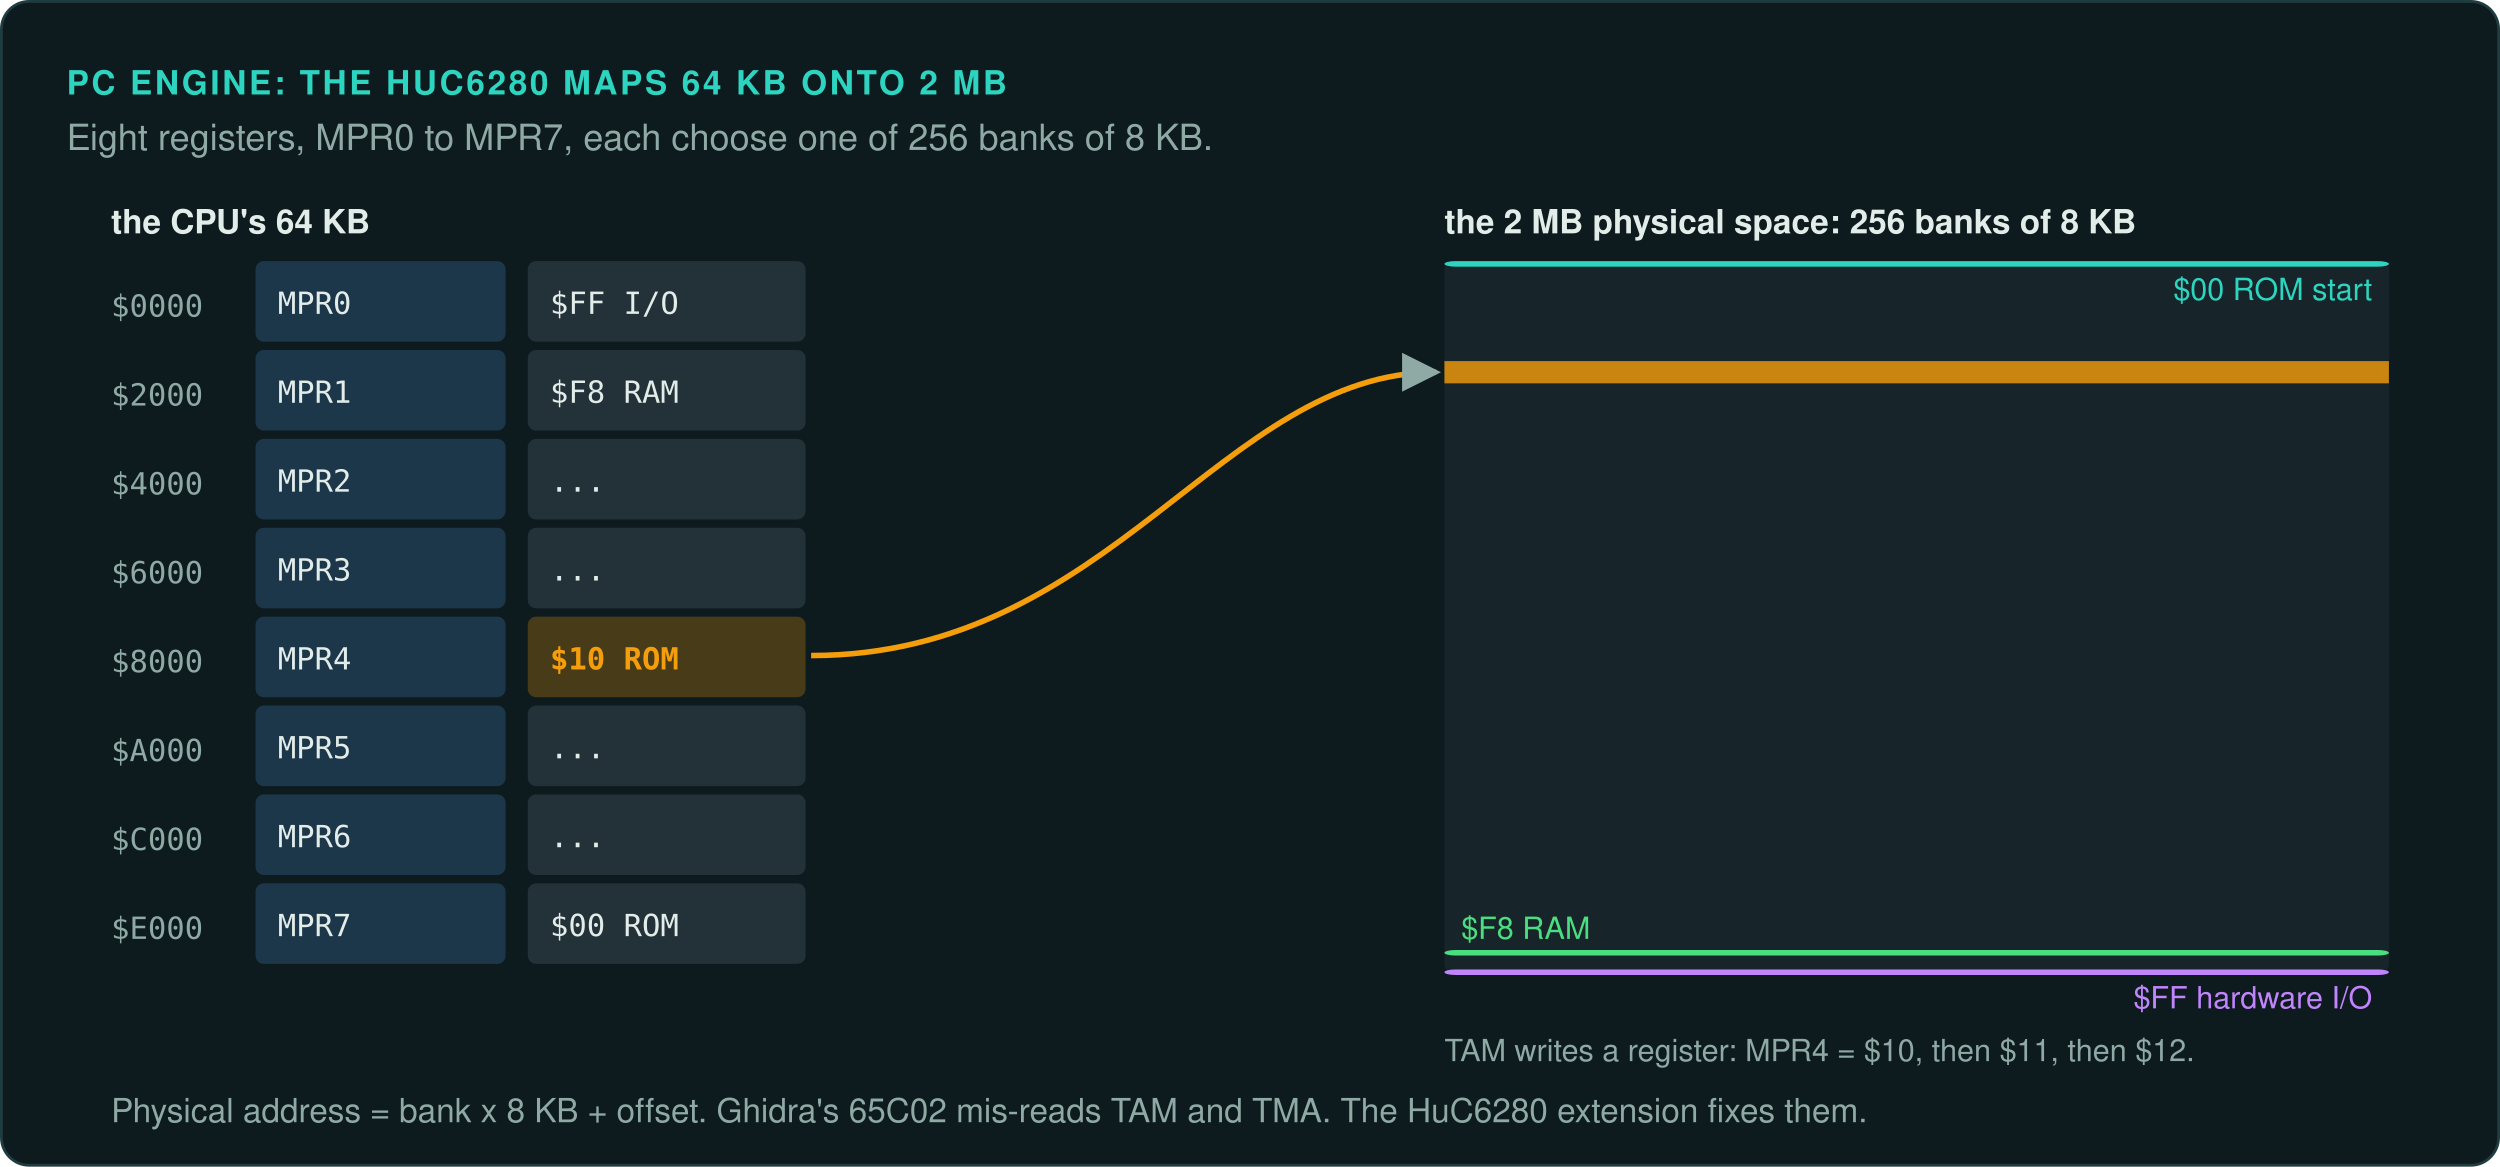
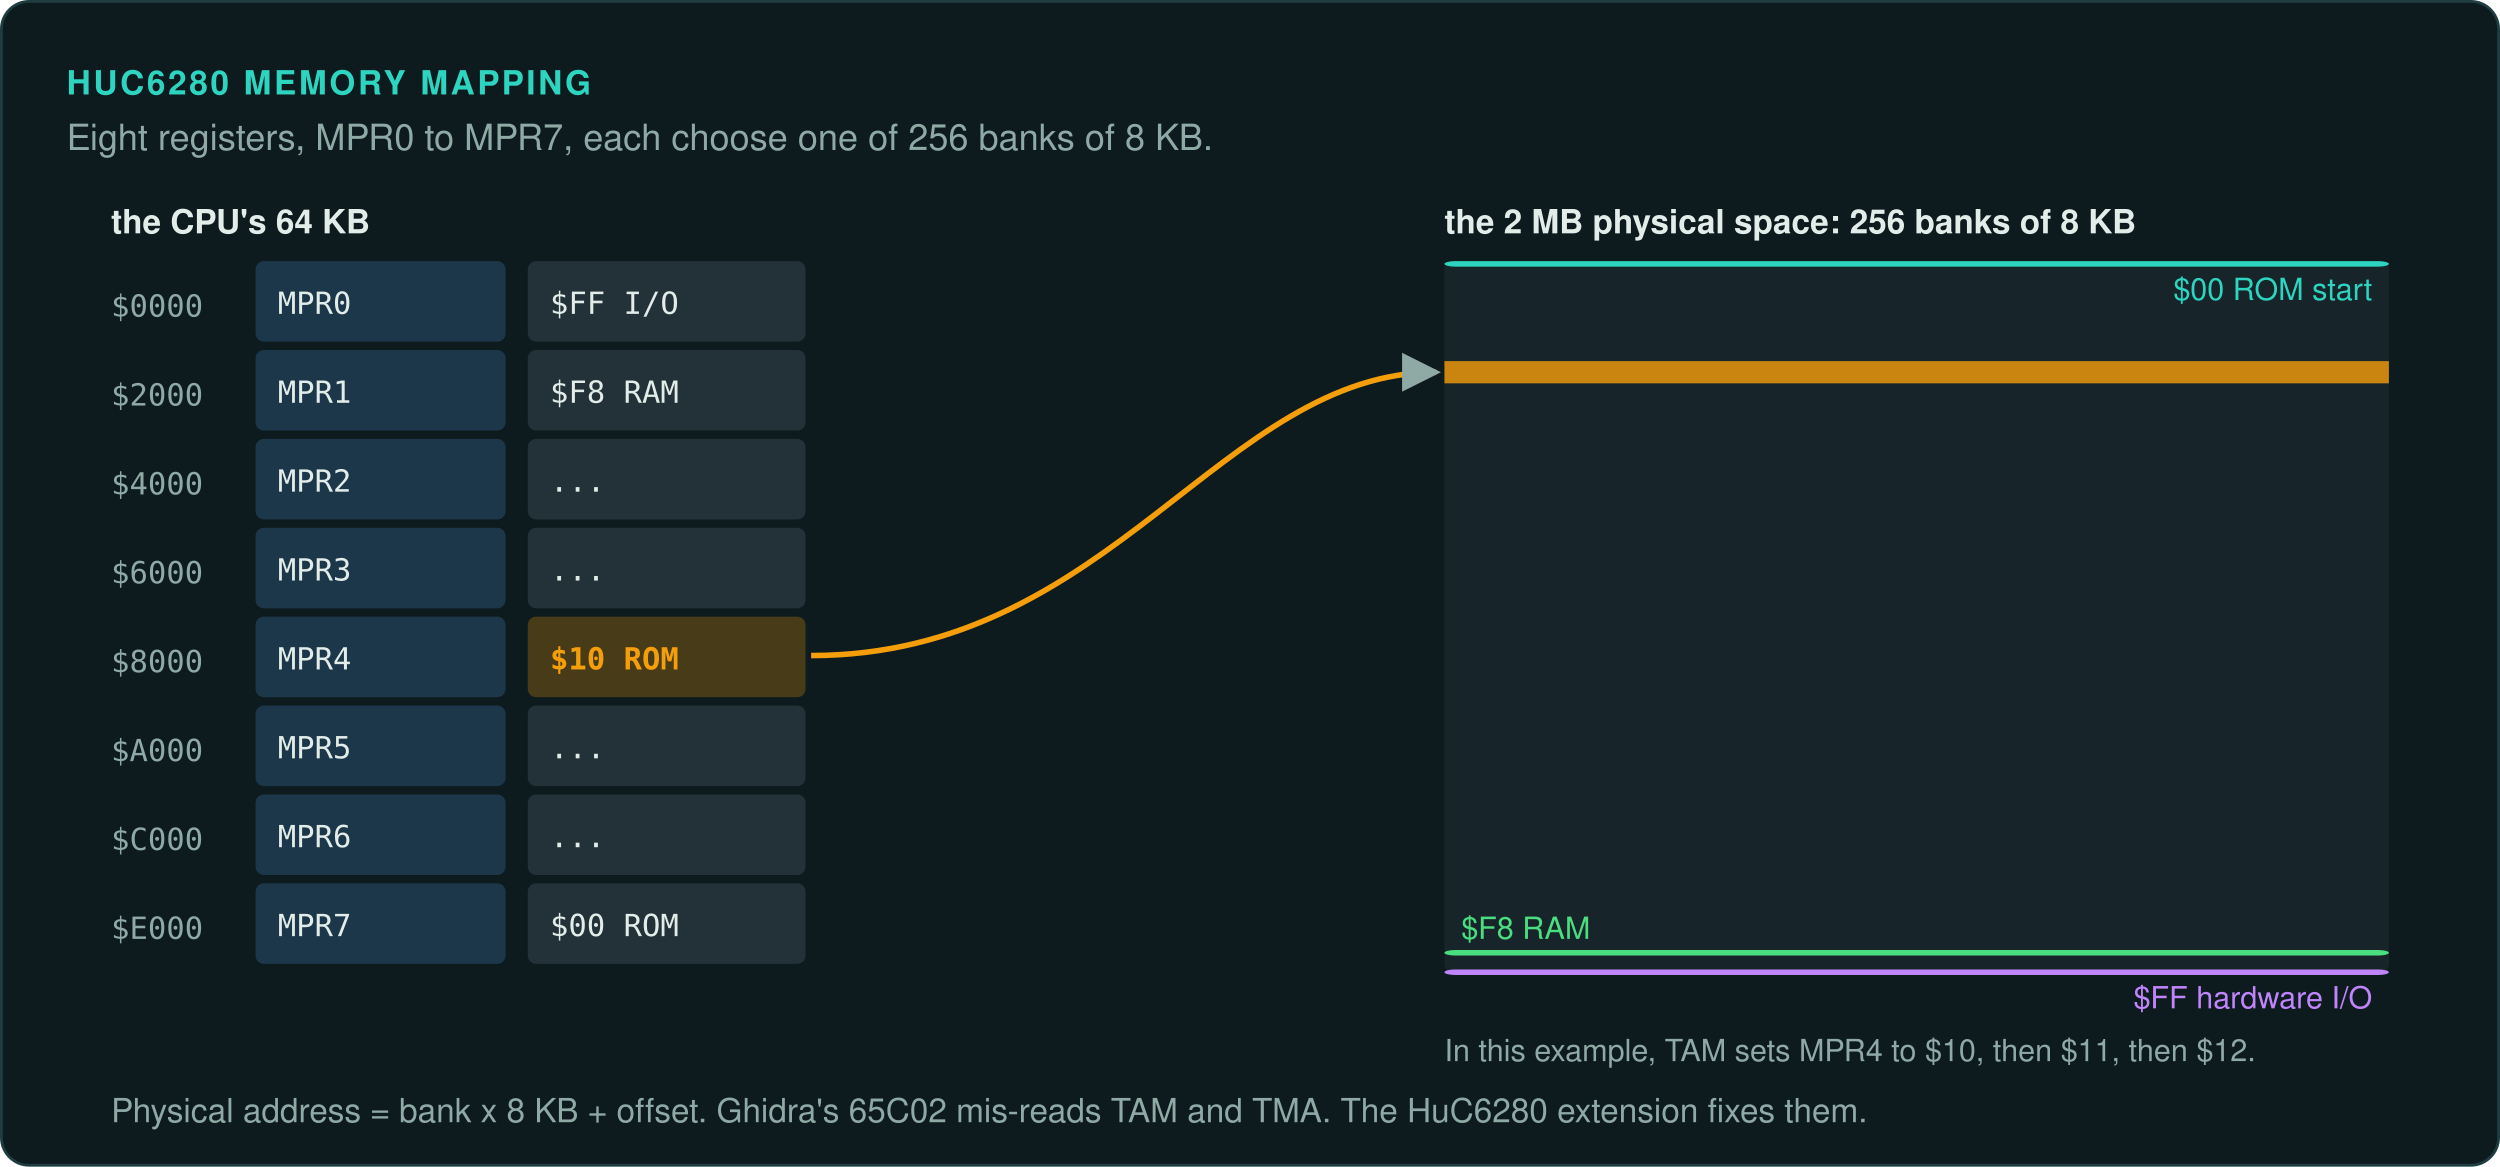
<svg xmlns="http://www.w3.org/2000/svg" width="900" height="420" viewBox="0 0 900 420" role="img" aria-label="The HuC6280 MMU maps eight 8 KB pages of the CPU onto 256 banks of a 2 MB space">
  <rect x="0.5" y="0.5" width="899" height="419" rx="10" fill="#0d1b1e" stroke="#1f3d40" />
  <defs>
    <marker id="arrow" viewBox="0 0 8 8" refX="7" refY="4" markerWidth="7" markerHeight="7" orient="auto">
      <path d="M0 0L8 4L0 8z" fill="#8fa9a5" />
    </marker>
  </defs>
-   <text x="24.0" y="34.0" font-family="ui-sans-serif, -apple-system, 'Segoe UI', Helvetica, Arial, sans-serif" font-size="12" font-weight="600" fill="#2dd4bf" text-anchor="start" letter-spacing="0.08em">PC ENGINE: THE HUC6280 MAPS 64 KB ONTO 2 MB</text>
+   <text x="24.0" y="34.0" font-family="ui-sans-serif, -apple-system, 'Segoe UI', Helvetica, Arial, sans-serif" font-size="12" font-weight="600" fill="#2dd4bf" text-anchor="start" letter-spacing="0.08em">HUC6280 MEMORY MAPPING</text>
  <text x="24.0" y="54.0" font-family="ui-sans-serif, -apple-system, 'Segoe UI', Helvetica, Arial, sans-serif" font-size="13" font-weight="400" fill="#8fa9a5" text-anchor="start">Eight registers, MPR0 to MPR7, each choose one of 256 banks of 8 KB.</text>
  <text x="40.0" y="84.0" font-family="ui-sans-serif, -apple-system, 'Segoe UI', Helvetica, Arial, sans-serif" font-size="12" font-weight="600" fill="#e2ece9" text-anchor="start">the CPU's 64 KB</text>
  <text x="40.0" y="114.0" font-family="ui-monospace, SFMono-Regular, Menlo, Consolas, monospace" font-size="11" font-weight="400" fill="#8fa9a5" text-anchor="start">$0000</text>
  <rect x="92.0" y="94.0" width="90.0" height="29.0" rx="3" fill="#60a5fa" stroke="none" fill-opacity="0.2" />
  <text x="100.0" y="113.0" font-family="ui-monospace, SFMono-Regular, Menlo, Consolas, monospace" font-size="11" font-weight="400" fill="#e2ece9" text-anchor="start">MPR0</text>
  <rect x="190.0" y="94.0" width="100.0" height="29.0" rx="3" fill="#64748b" stroke="none" fill-opacity="0.25" />
  <text x="198.0" y="113.0" font-family="ui-monospace, SFMono-Regular, Menlo, Consolas, monospace" font-size="11" font-weight="400" fill="#e2ece9" text-anchor="start">$FF  I/O</text>
  <text x="40.0" y="146.0" font-family="ui-monospace, SFMono-Regular, Menlo, Consolas, monospace" font-size="11" font-weight="400" fill="#8fa9a5" text-anchor="start">$2000</text>
  <rect x="92.0" y="126.0" width="90.0" height="29.0" rx="3" fill="#60a5fa" stroke="none" fill-opacity="0.2" />
  <text x="100.0" y="145.0" font-family="ui-monospace, SFMono-Regular, Menlo, Consolas, monospace" font-size="11" font-weight="400" fill="#e2ece9" text-anchor="start">MPR1</text>
  <rect x="190.0" y="126.0" width="100.0" height="29.0" rx="3" fill="#64748b" stroke="none" fill-opacity="0.25" />
  <text x="198.0" y="145.0" font-family="ui-monospace, SFMono-Regular, Menlo, Consolas, monospace" font-size="11" font-weight="400" fill="#e2ece9" text-anchor="start">$F8  RAM</text>
  <text x="40.0" y="178.0" font-family="ui-monospace, SFMono-Regular, Menlo, Consolas, monospace" font-size="11" font-weight="400" fill="#8fa9a5" text-anchor="start">$4000</text>
  <rect x="92.0" y="158.0" width="90.0" height="29.0" rx="3" fill="#60a5fa" stroke="none" fill-opacity="0.2" />
  <text x="100.0" y="177.0" font-family="ui-monospace, SFMono-Regular, Menlo, Consolas, monospace" font-size="11" font-weight="400" fill="#e2ece9" text-anchor="start">MPR2</text>
  <rect x="190.0" y="158.0" width="100.0" height="29.0" rx="3" fill="#64748b" stroke="none" fill-opacity="0.25" />
  <text x="198.0" y="177.0" font-family="ui-monospace, SFMono-Regular, Menlo, Consolas, monospace" font-size="11" font-weight="400" fill="#e2ece9" text-anchor="start">...</text>
  <text x="40.0" y="210.0" font-family="ui-monospace, SFMono-Regular, Menlo, Consolas, monospace" font-size="11" font-weight="400" fill="#8fa9a5" text-anchor="start">$6000</text>
  <rect x="92.0" y="190.0" width="90.0" height="29.0" rx="3" fill="#60a5fa" stroke="none" fill-opacity="0.2" />
  <text x="100.0" y="209.0" font-family="ui-monospace, SFMono-Regular, Menlo, Consolas, monospace" font-size="11" font-weight="400" fill="#e2ece9" text-anchor="start">MPR3</text>
  <rect x="190.0" y="190.0" width="100.0" height="29.0" rx="3" fill="#64748b" stroke="none" fill-opacity="0.25" />
  <text x="198.0" y="209.0" font-family="ui-monospace, SFMono-Regular, Menlo, Consolas, monospace" font-size="11" font-weight="400" fill="#e2ece9" text-anchor="start">...</text>
  <text x="40.0" y="242.0" font-family="ui-monospace, SFMono-Regular, Menlo, Consolas, monospace" font-size="11" font-weight="400" fill="#8fa9a5" text-anchor="start">$8000</text>
  <rect x="92.0" y="222.0" width="90.0" height="29.0" rx="3" fill="#60a5fa" stroke="none" fill-opacity="0.2" />
  <text x="100.0" y="241.0" font-family="ui-monospace, SFMono-Regular, Menlo, Consolas, monospace" font-size="11" font-weight="400" fill="#e2ece9" text-anchor="start">MPR4</text>
  <rect x="190.0" y="222.0" width="100.0" height="29.0" rx="3" fill="#f59e0b" stroke="none" fill-opacity="0.25" />
  <text x="40.0" y="274.0" font-family="ui-monospace, SFMono-Regular, Menlo, Consolas, monospace" font-size="11" font-weight="400" fill="#8fa9a5" text-anchor="start">$A000</text>
  <rect x="92.0" y="254.0" width="90.0" height="29.0" rx="3" fill="#60a5fa" stroke="none" fill-opacity="0.2" />
  <text x="100.0" y="273.0" font-family="ui-monospace, SFMono-Regular, Menlo, Consolas, monospace" font-size="11" font-weight="400" fill="#e2ece9" text-anchor="start">MPR5</text>
  <rect x="190.0" y="254.0" width="100.0" height="29.0" rx="3" fill="#64748b" stroke="none" fill-opacity="0.25" />
  <text x="198.0" y="273.0" font-family="ui-monospace, SFMono-Regular, Menlo, Consolas, monospace" font-size="11" font-weight="400" fill="#e2ece9" text-anchor="start">...</text>
  <text x="40.0" y="306.0" font-family="ui-monospace, SFMono-Regular, Menlo, Consolas, monospace" font-size="11" font-weight="400" fill="#8fa9a5" text-anchor="start">$C000</text>
  <rect x="92.0" y="286.0" width="90.0" height="29.0" rx="3" fill="#60a5fa" stroke="none" fill-opacity="0.2" />
  <text x="100.0" y="305.0" font-family="ui-monospace, SFMono-Regular, Menlo, Consolas, monospace" font-size="11" font-weight="400" fill="#e2ece9" text-anchor="start">MPR6</text>
  <rect x="190.0" y="286.0" width="100.0" height="29.0" rx="3" fill="#64748b" stroke="none" fill-opacity="0.25" />
  <text x="198.0" y="305.0" font-family="ui-monospace, SFMono-Regular, Menlo, Consolas, monospace" font-size="11" font-weight="400" fill="#e2ece9" text-anchor="start">...</text>
  <text x="40.0" y="338.0" font-family="ui-monospace, SFMono-Regular, Menlo, Consolas, monospace" font-size="11" font-weight="400" fill="#8fa9a5" text-anchor="start">$E000</text>
  <rect x="92.0" y="318.0" width="90.0" height="29.0" rx="3" fill="#60a5fa" stroke="none" fill-opacity="0.2" />
  <text x="100.0" y="337.0" font-family="ui-monospace, SFMono-Regular, Menlo, Consolas, monospace" font-size="11" font-weight="400" fill="#e2ece9" text-anchor="start">MPR7</text>
  <rect x="190.0" y="318.0" width="100.0" height="29.0" rx="3" fill="#64748b" stroke="none" fill-opacity="0.25" />
  <text x="198.0" y="337.0" font-family="ui-monospace, SFMono-Regular, Menlo, Consolas, monospace" font-size="11" font-weight="400" fill="#e2ece9" text-anchor="start">$00  ROM</text>
  <text x="198" y="241" font-family="ui-monospace, SFMono-Regular, Menlo, Consolas, monospace" font-size="11" fill="#f59e0b" font-weight="600" opacity="1">$10  ROM<animate attributeName="opacity" values="1;0;0" keyTimes="0;0.333;0.667" dur="5s" calcMode="discrete" repeatCount="indefinite" />
  </text>
  <text x="198" y="241" font-family="ui-monospace, SFMono-Regular, Menlo, Consolas, monospace" font-size="11" fill="#f59e0b" font-weight="600" opacity="0">$11  ROM<animate attributeName="opacity" values="0;1;0" keyTimes="0;0.333;0.667" dur="5s" calcMode="discrete" repeatCount="indefinite" />
  </text>
  <text x="198" y="241" font-family="ui-monospace, SFMono-Regular, Menlo, Consolas, monospace" font-size="11" fill="#f59e0b" font-weight="600" opacity="0">$12  ROM<animate attributeName="opacity" values="0;0;1" keyTimes="0;0.333;0.667" dur="5s" calcMode="discrete" repeatCount="indefinite" />
  </text>
  <text x="520.0" y="84.0" font-family="ui-sans-serif, -apple-system, 'Segoe UI', Helvetica, Arial, sans-serif" font-size="12" font-weight="600" fill="#e2ece9" text-anchor="start">the 2 MB physical space: 256 banks of 8 KB</text>
  <rect x="520.0" y="94.0" width="340.0" height="256.0" rx="3" fill="#64748b" stroke="none" fill-opacity="0.12" />
  <rect x="520.0" y="94.0" width="340.0" height="2.0" rx="4" fill="#2dd4bf" stroke="none" />
  <text x="854.0" y="108.0" font-family="ui-sans-serif, -apple-system, 'Segoe UI', Helvetica, Arial, sans-serif" font-size="11" font-weight="400" fill="#2dd4bf" text-anchor="end">$00 ROM start</text>
  <rect x="520.0" y="342.0" width="340.0" height="2.0" rx="4" fill="#4ade80" stroke="none" />
  <text x="526.0" y="338.0" font-family="ui-sans-serif, -apple-system, 'Segoe UI', Helvetica, Arial, sans-serif" font-size="11" font-weight="400" fill="#4ade80" text-anchor="start">$F8 RAM</text>
  <rect x="520.0" y="349.0" width="340.0" height="2.0" rx="4" fill="#c084fc" stroke="none" />
  <text x="854.0" y="363.0" font-family="ui-sans-serif, -apple-system, 'Segoe UI', Helvetica, Arial, sans-serif" font-size="11" font-weight="400" fill="#c084fc" text-anchor="end">$FF hardware I/O</text>
  <g opacity="1">
    <rect x="520" y="130.0" width="340" height="8" fill="#f59e0b" fill-opacity="0.8" />
    <path d="M292 236C 400 236 440 134.0 517 134.0" fill="none" stroke="#f59e0b" stroke-width="2" marker-end="url(#arrow)" />
    <animate attributeName="opacity" values="1;0;0" keyTimes="0;0.333;0.667" dur="5s" calcMode="discrete" repeatCount="indefinite" />
  </g>
  <g opacity="0">
    <rect x="520" y="131.0" width="340" height="8" fill="#f59e0b" fill-opacity="0.8" />
    <path d="M292 236C 400 236 440 135.0 517 135.0" fill="none" stroke="#f59e0b" stroke-width="2" marker-end="url(#arrow)" />
    <animate attributeName="opacity" values="0;1;0" keyTimes="0;0.333;0.667" dur="5s" calcMode="discrete" repeatCount="indefinite" />
  </g>
  <g opacity="0">
    <rect x="520" y="132.0" width="340" height="8" fill="#f59e0b" fill-opacity="0.8" />
    <path d="M292 236C 400 236 440 136.0 517 136.0" fill="none" stroke="#f59e0b" stroke-width="2" marker-end="url(#arrow)" />
    <animate attributeName="opacity" values="0;0;1" keyTimes="0;0.333;0.667" dur="5s" calcMode="discrete" repeatCount="indefinite" />
  </g>
-   <text x="520.0" y="382.0" font-family="ui-sans-serif, -apple-system, 'Segoe UI', Helvetica, Arial, sans-serif" font-size="11" font-weight="400" fill="#8fa9a5" text-anchor="start">TAM writes a register: MPR4 = $10, then $11, then $12.</text>
+   <text x="520.0" y="382.0" font-family="ui-sans-serif, -apple-system, 'Segoe UI', Helvetica, Arial, sans-serif" font-size="11" font-weight="400" fill="#8fa9a5" text-anchor="start">In this example, TAM sets MPR4 to $10, then $11, then $12.</text>
  <text x="40.0" y="404.0" font-family="ui-sans-serif, -apple-system, 'Segoe UI', Helvetica, Arial, sans-serif" font-size="12" font-weight="400" fill="#8fa9a5" text-anchor="start">Physical address = bank x 8 KB + offset. Ghidra's 65C02 mis-reads TAM and TMA. The HuC6280 extension fixes them.</text>
</svg>
